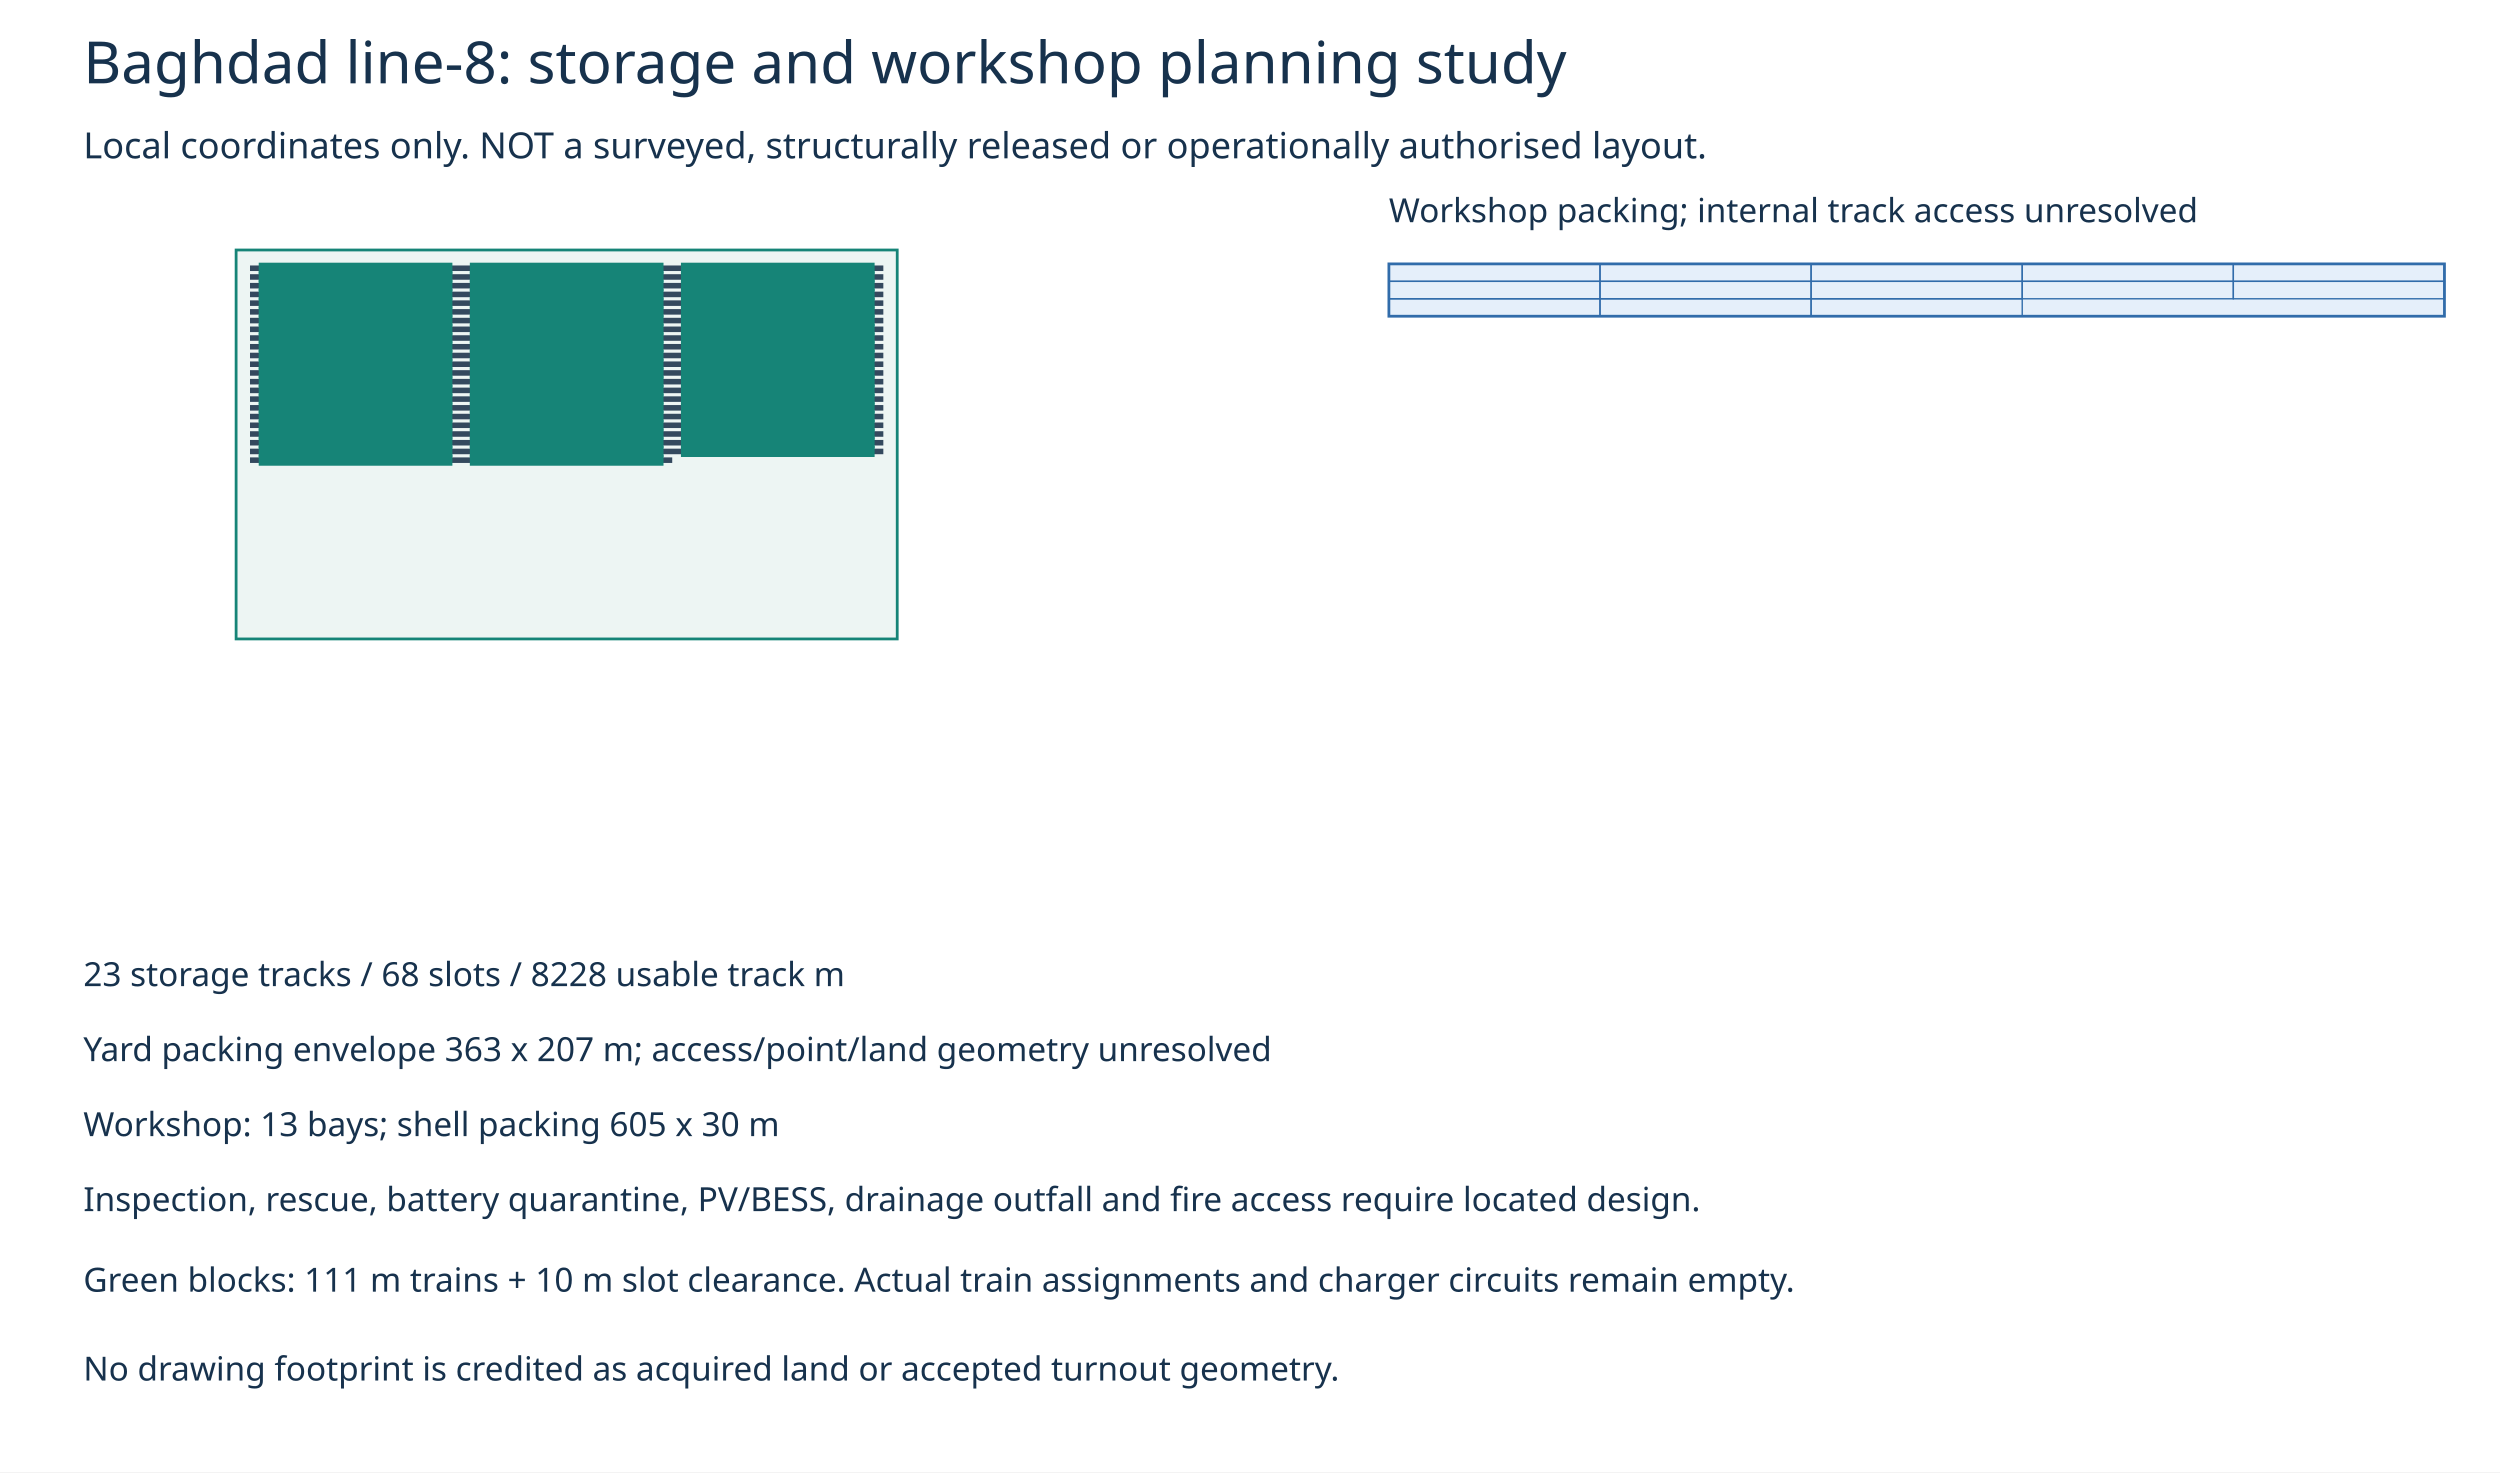
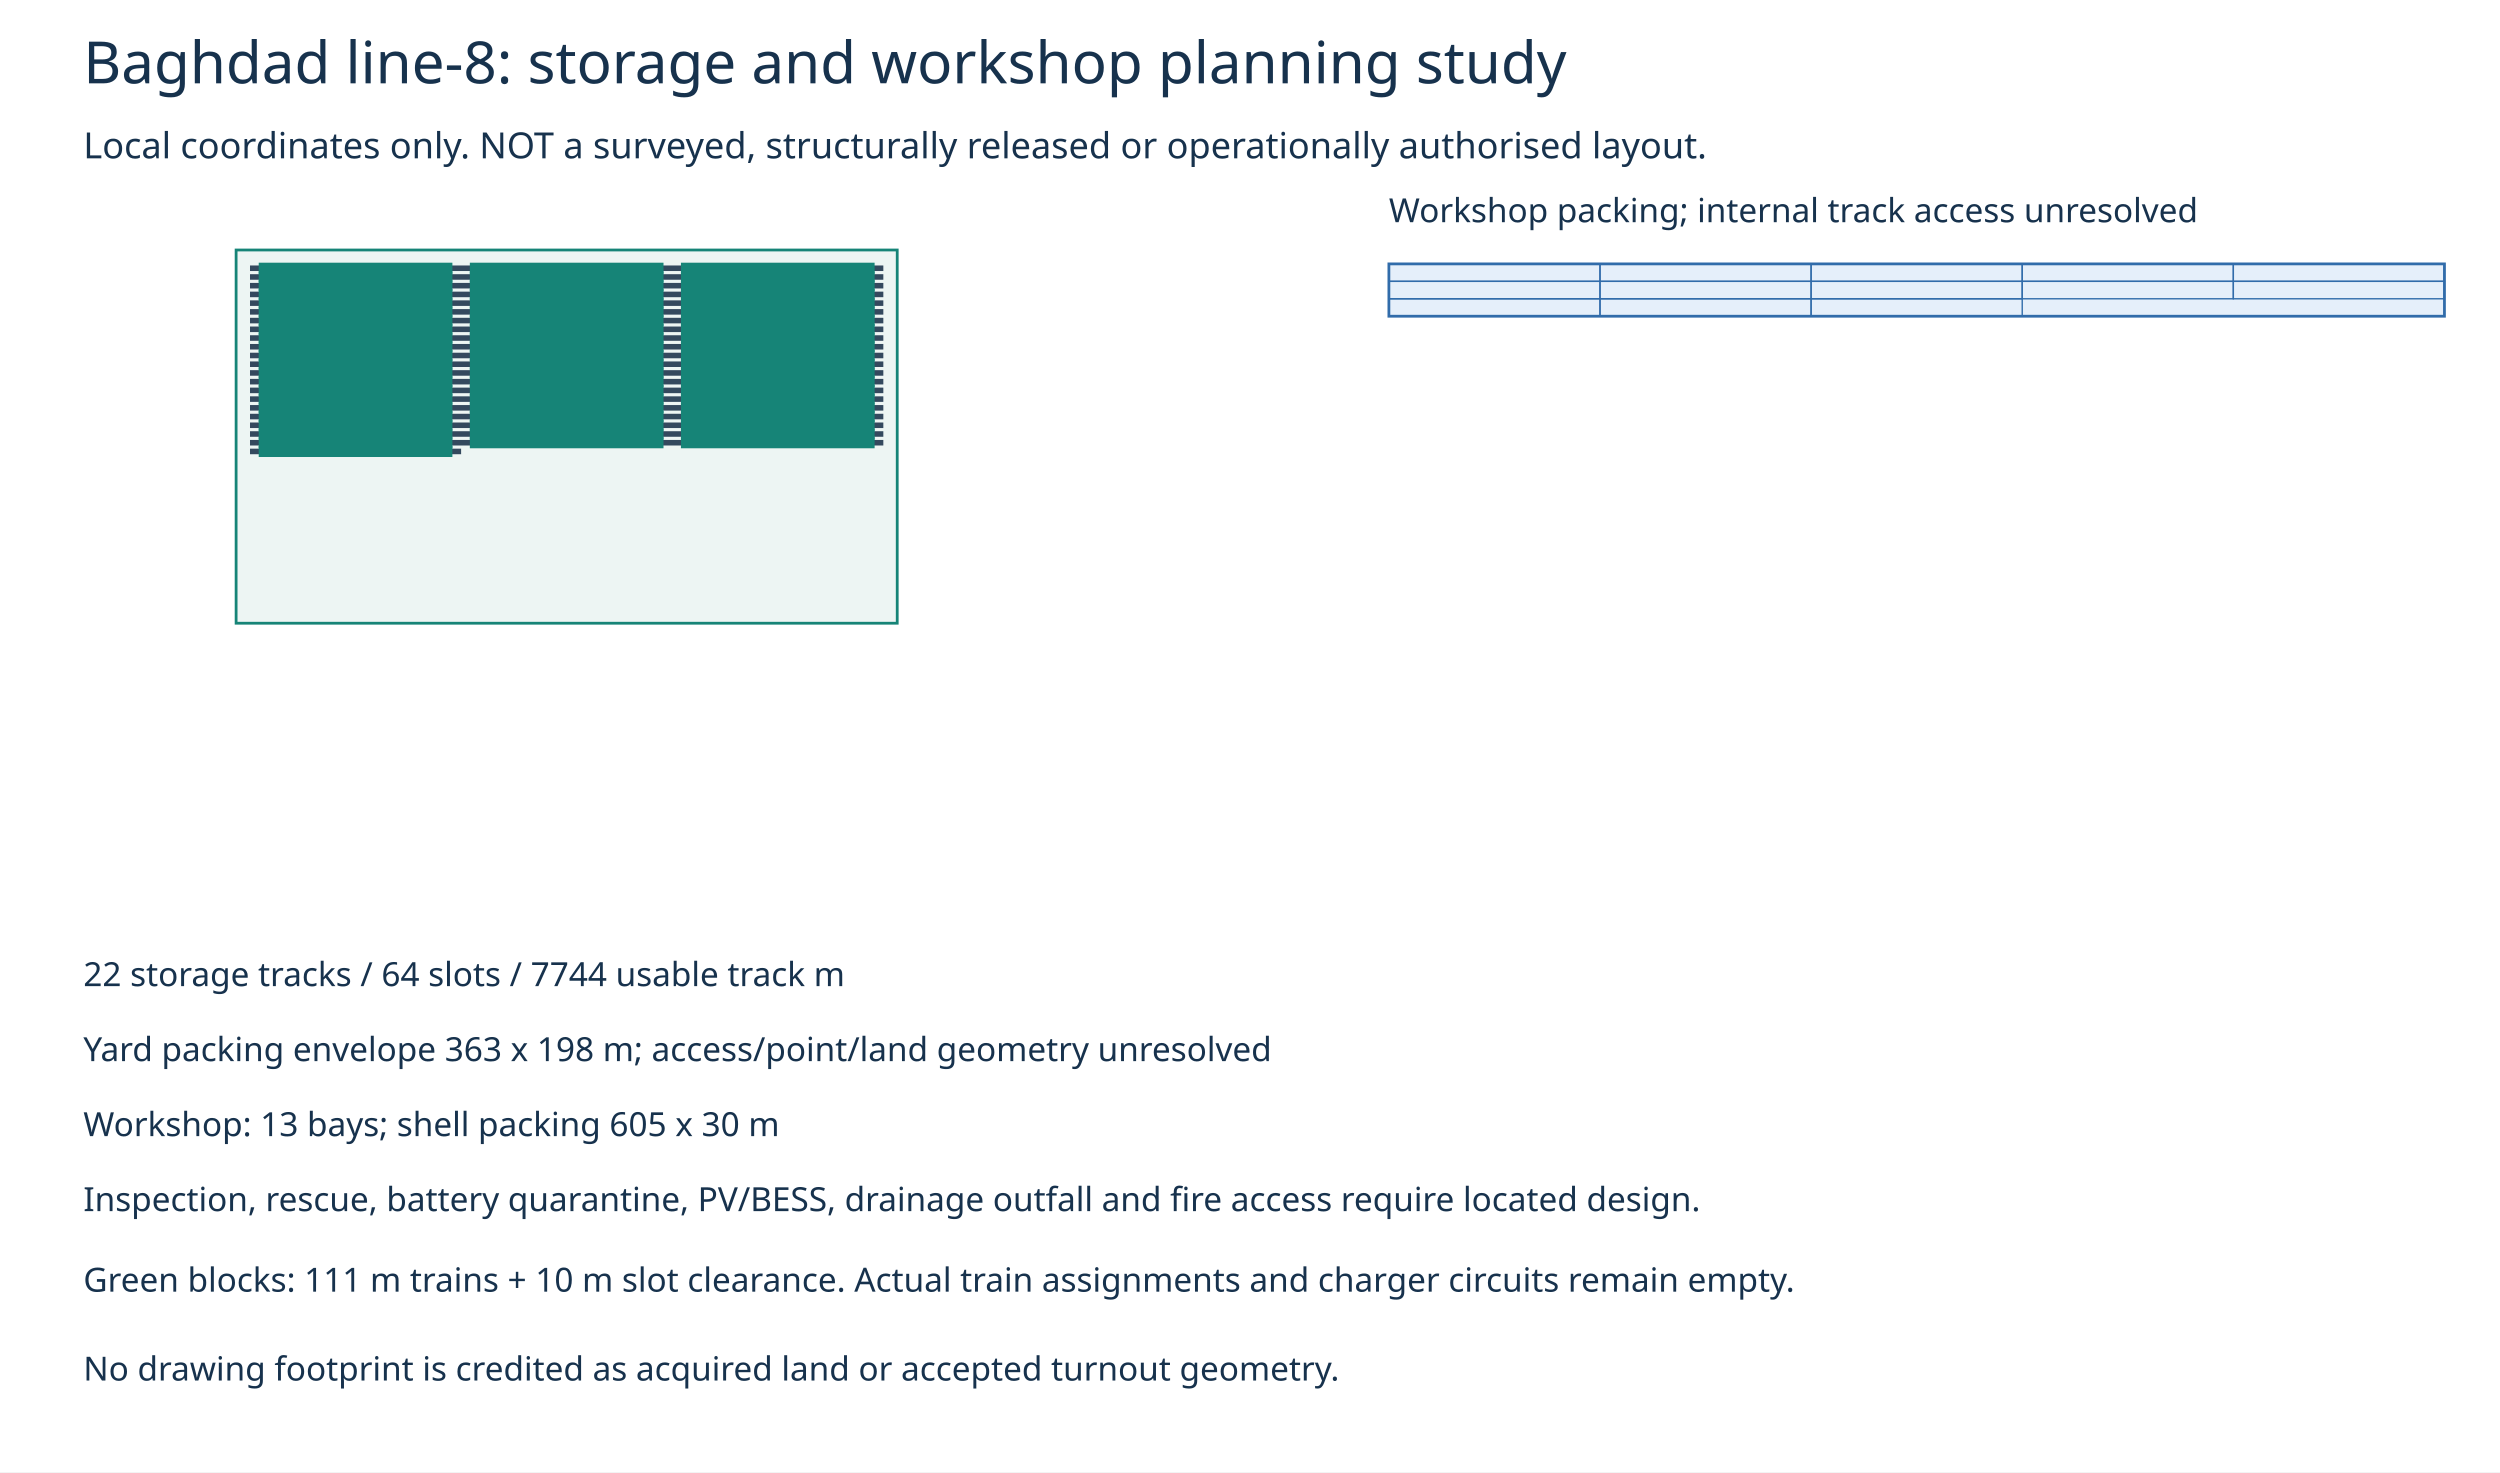
<svg xmlns="http://www.w3.org/2000/svg" width="900" height="530" viewBox="0 0 900 530">
  <rect width="900" height="530" fill="white" />
  <g font-family="sans-serif" fill="#17324d">
    <text x="30" y="30" font-size="21">Baghdad line-8: storage and workshop planning study</text>
    <text x="30" y="57" font-size="13">Local coordinates only. NOT a surveyed, structurally released or operationally authorised layout.</text>
-     <rect x="85" y="90" width="238.00" height="140.02" fill="#edf5f3" stroke="#168477" />
+     <rect x="85" y="90" width="238.00" height="134.36" fill="#edf5f3" stroke="#168477" />
    <path d="M90 96.57 H318.00" stroke="#34495e" stroke-width="2" />
    <rect x="93.14" y="94.57" width="69.72" height="4" fill="#168477" />
    <rect x="169.14" y="94.57" width="69.72" height="4" fill="#168477" />
    <rect x="245.14" y="94.57" width="69.72" height="4" fill="#168477" />
    <path d="M90 99.71 H318.00" stroke="#34495e" stroke-width="2" />
    <rect x="93.14" y="97.71" width="69.72" height="4" fill="#168477" />
    <rect x="169.14" y="97.71" width="69.72" height="4" fill="#168477" />
    <rect x="245.14" y="97.71" width="69.72" height="4" fill="#168477" />
    <path d="M90 102.85 H318.00" stroke="#34495e" stroke-width="2" />
    <rect x="93.14" y="100.85" width="69.72" height="4" fill="#168477" />
    <rect x="169.14" y="100.85" width="69.72" height="4" fill="#168477" />
    <rect x="245.14" y="100.85" width="69.72" height="4" fill="#168477" />
    <path d="M90 105.99 H318.00" stroke="#34495e" stroke-width="2" />
    <rect x="93.14" y="103.99" width="69.72" height="4" fill="#168477" />
    <rect x="169.14" y="103.99" width="69.72" height="4" fill="#168477" />
    <rect x="245.14" y="103.99" width="69.72" height="4" fill="#168477" />
    <path d="M90 109.13 H318.00" stroke="#34495e" stroke-width="2" />
    <rect x="93.14" y="107.13" width="69.72" height="4" fill="#168477" />
    <rect x="169.14" y="107.13" width="69.72" height="4" fill="#168477" />
    <rect x="245.14" y="107.13" width="69.72" height="4" fill="#168477" />
    <path d="M90 112.27 H318.00" stroke="#34495e" stroke-width="2" />
    <rect x="93.14" y="110.27" width="69.72" height="4" fill="#168477" />
    <rect x="169.14" y="110.27" width="69.72" height="4" fill="#168477" />
    <rect x="245.14" y="110.27" width="69.72" height="4" fill="#168477" />
    <path d="M90 115.41 H318.00" stroke="#34495e" stroke-width="2" />
    <rect x="93.14" y="113.41" width="69.72" height="4" fill="#168477" />
    <rect x="169.14" y="113.41" width="69.72" height="4" fill="#168477" />
    <rect x="245.14" y="113.41" width="69.72" height="4" fill="#168477" />
    <path d="M90 118.55 H318.00" stroke="#34495e" stroke-width="2" />
    <rect x="93.14" y="116.55" width="69.72" height="4" fill="#168477" />
    <rect x="169.14" y="116.55" width="69.72" height="4" fill="#168477" />
    <rect x="245.14" y="116.55" width="69.72" height="4" fill="#168477" />
    <path d="M90 121.69 H318.00" stroke="#34495e" stroke-width="2" />
    <rect x="93.14" y="119.69" width="69.72" height="4" fill="#168477" />
    <rect x="169.14" y="119.69" width="69.72" height="4" fill="#168477" />
    <rect x="245.14" y="119.69" width="69.72" height="4" fill="#168477" />
    <path d="M90 124.83 H318.00" stroke="#34495e" stroke-width="2" />
    <rect x="93.14" y="122.83" width="69.72" height="4" fill="#168477" />
    <rect x="169.14" y="122.83" width="69.72" height="4" fill="#168477" />
    <rect x="245.14" y="122.83" width="69.72" height="4" fill="#168477" />
    <path d="M90 127.98 H318.00" stroke="#34495e" stroke-width="2" />
    <rect x="93.14" y="125.98" width="69.72" height="4" fill="#168477" />
    <rect x="169.14" y="125.98" width="69.72" height="4" fill="#168477" />
    <rect x="245.14" y="125.98" width="69.72" height="4" fill="#168477" />
    <path d="M90 131.12 H318.00" stroke="#34495e" stroke-width="2" />
    <rect x="93.14" y="129.12" width="69.72" height="4" fill="#168477" />
    <rect x="169.14" y="129.12" width="69.72" height="4" fill="#168477" />
    <rect x="245.14" y="129.12" width="69.72" height="4" fill="#168477" />
    <path d="M90 134.26 H318.00" stroke="#34495e" stroke-width="2" />
    <rect x="93.14" y="132.26" width="69.72" height="4" fill="#168477" />
    <rect x="169.14" y="132.26" width="69.72" height="4" fill="#168477" />
    <rect x="245.14" y="132.26" width="69.72" height="4" fill="#168477" />
    <path d="M90 137.40 H318.00" stroke="#34495e" stroke-width="2" />
    <rect x="93.14" y="135.40" width="69.72" height="4" fill="#168477" />
    <rect x="169.14" y="135.40" width="69.72" height="4" fill="#168477" />
    <rect x="245.14" y="135.40" width="69.72" height="4" fill="#168477" />
    <path d="M90 140.54 H318.00" stroke="#34495e" stroke-width="2" />
    <rect x="93.14" y="138.54" width="69.72" height="4" fill="#168477" />
    <rect x="169.14" y="138.54" width="69.72" height="4" fill="#168477" />
    <rect x="245.14" y="138.54" width="69.72" height="4" fill="#168477" />
    <path d="M90 143.68 H318.00" stroke="#34495e" stroke-width="2" />
    <rect x="93.14" y="141.68" width="69.72" height="4" fill="#168477" />
    <rect x="169.14" y="141.68" width="69.72" height="4" fill="#168477" />
    <rect x="245.14" y="141.68" width="69.72" height="4" fill="#168477" />
    <path d="M90 146.82 H318.00" stroke="#34495e" stroke-width="2" />
    <rect x="93.14" y="144.82" width="69.72" height="4" fill="#168477" />
    <rect x="169.14" y="144.82" width="69.72" height="4" fill="#168477" />
    <rect x="245.14" y="144.82" width="69.72" height="4" fill="#168477" />
    <path d="M90 149.96 H318.00" stroke="#34495e" stroke-width="2" />
    <rect x="93.14" y="147.96" width="69.72" height="4" fill="#168477" />
    <rect x="169.14" y="147.96" width="69.72" height="4" fill="#168477" />
    <rect x="245.14" y="147.96" width="69.72" height="4" fill="#168477" />
    <path d="M90 153.10 H318.00" stroke="#34495e" stroke-width="2" />
    <rect x="93.14" y="151.10" width="69.72" height="4" fill="#168477" />
    <rect x="169.14" y="151.10" width="69.72" height="4" fill="#168477" />
    <rect x="245.14" y="151.10" width="69.72" height="4" fill="#168477" />
    <path d="M90 156.24 H318.00" stroke="#34495e" stroke-width="2" />
    <rect x="93.14" y="154.24" width="69.72" height="4" fill="#168477" />
    <rect x="169.14" y="154.24" width="69.72" height="4" fill="#168477" />
    <rect x="245.14" y="154.24" width="69.72" height="4" fill="#168477" />
    <path d="M90 159.38 H318.00" stroke="#34495e" stroke-width="2" />
    <rect x="93.14" y="157.38" width="69.72" height="4" fill="#168477" />
    <rect x="169.14" y="157.38" width="69.72" height="4" fill="#168477" />
    <rect x="245.14" y="157.38" width="69.72" height="4" fill="#168477" />
-     <path d="M90 162.52 H318.00" stroke="#34495e" stroke-width="2" />
+     <path d="M90 162.52 H166.00" stroke="#34495e" stroke-width="2" />
    <rect x="93.14" y="160.52" width="69.72" height="4" fill="#168477" />
-     <rect x="169.14" y="160.52" width="69.72" height="4" fill="#168477" />
-     <rect x="245.14" y="160.52" width="69.72" height="4" fill="#168477" />
-     <path d="M90 165.66 H242.00" stroke="#34495e" stroke-width="2" />
-     <rect x="93.14" y="163.66" width="69.72" height="4" fill="#168477" />
-     <rect x="169.14" y="163.66" width="69.72" height="4" fill="#168477" />
    <rect x="500" y="95" width="380.00" height="18.84" fill="#e5effa" stroke="#316caa" />
    <rect x="500.00" y="95.00" width="76.00" height="6.28" fill="none" stroke="#316caa" stroke-width="0.5" />
    <rect x="576.00" y="95.00" width="76.00" height="6.28" fill="none" stroke="#316caa" stroke-width="0.5" />
    <rect x="652.00" y="95.00" width="76.00" height="6.28" fill="none" stroke="#316caa" stroke-width="0.5" />
    <rect x="728.00" y="95.00" width="76.00" height="6.28" fill="none" stroke="#316caa" stroke-width="0.5" />
    <rect x="804.00" y="95.00" width="76.00" height="6.28" fill="none" stroke="#316caa" stroke-width="0.5" />
    <rect x="500.00" y="101.28" width="76.00" height="6.28" fill="none" stroke="#316caa" stroke-width="0.5" />
    <rect x="576.00" y="101.28" width="76.00" height="6.28" fill="none" stroke="#316caa" stroke-width="0.5" />
    <rect x="652.00" y="101.28" width="76.00" height="6.28" fill="none" stroke="#316caa" stroke-width="0.5" />
    <rect x="728.00" y="101.28" width="76.00" height="6.28" fill="none" stroke="#316caa" stroke-width="0.5" />
    <rect x="804.00" y="101.28" width="76.00" height="6.28" fill="none" stroke="#316caa" stroke-width="0.5" />
    <rect x="500.00" y="107.56" width="76.00" height="6.28" fill="none" stroke="#316caa" stroke-width="0.5" />
    <rect x="576.00" y="107.56" width="76.00" height="6.28" fill="none" stroke="#316caa" stroke-width="0.5" />
    <rect x="652.00" y="107.56" width="76.00" height="6.28" fill="none" stroke="#316caa" stroke-width="0.5" />
    <text x="500" y="80" font-size="12">Workshop packing; internal track access unresolved</text>
-     <text x="30" y="355">23 storage tracks / 68 slots / 8228 usable track m</text>
-     <text x="30" y="382">Yard packing envelope 363 x 207 m; access/point/land geometry unresolved</text>
+     <text x="30" y="355">22 storage tracks / 64 slots / 7744 usable track m</text>
+     <text x="30" y="382">Yard packing envelope 363 x 198 m; access/point/land geometry unresolved</text>
    <text x="30" y="409">Workshop: 13 bays; shell packing 605 x 30 m</text>
    <text x="30" y="436">Inspection, rescue, battery quarantine, PV/BESS, drainage outfall and fire access require located design.</text>
    <text x="30" y="465">Green blocks: 111 m trains + 10 m slot clearance. Actual train assignments and charger circuits remain empty.</text>
    <text x="30" y="497">No drawing footprint is credited as acquired land or accepted turnout geometry.</text>
  </g>
</svg>
